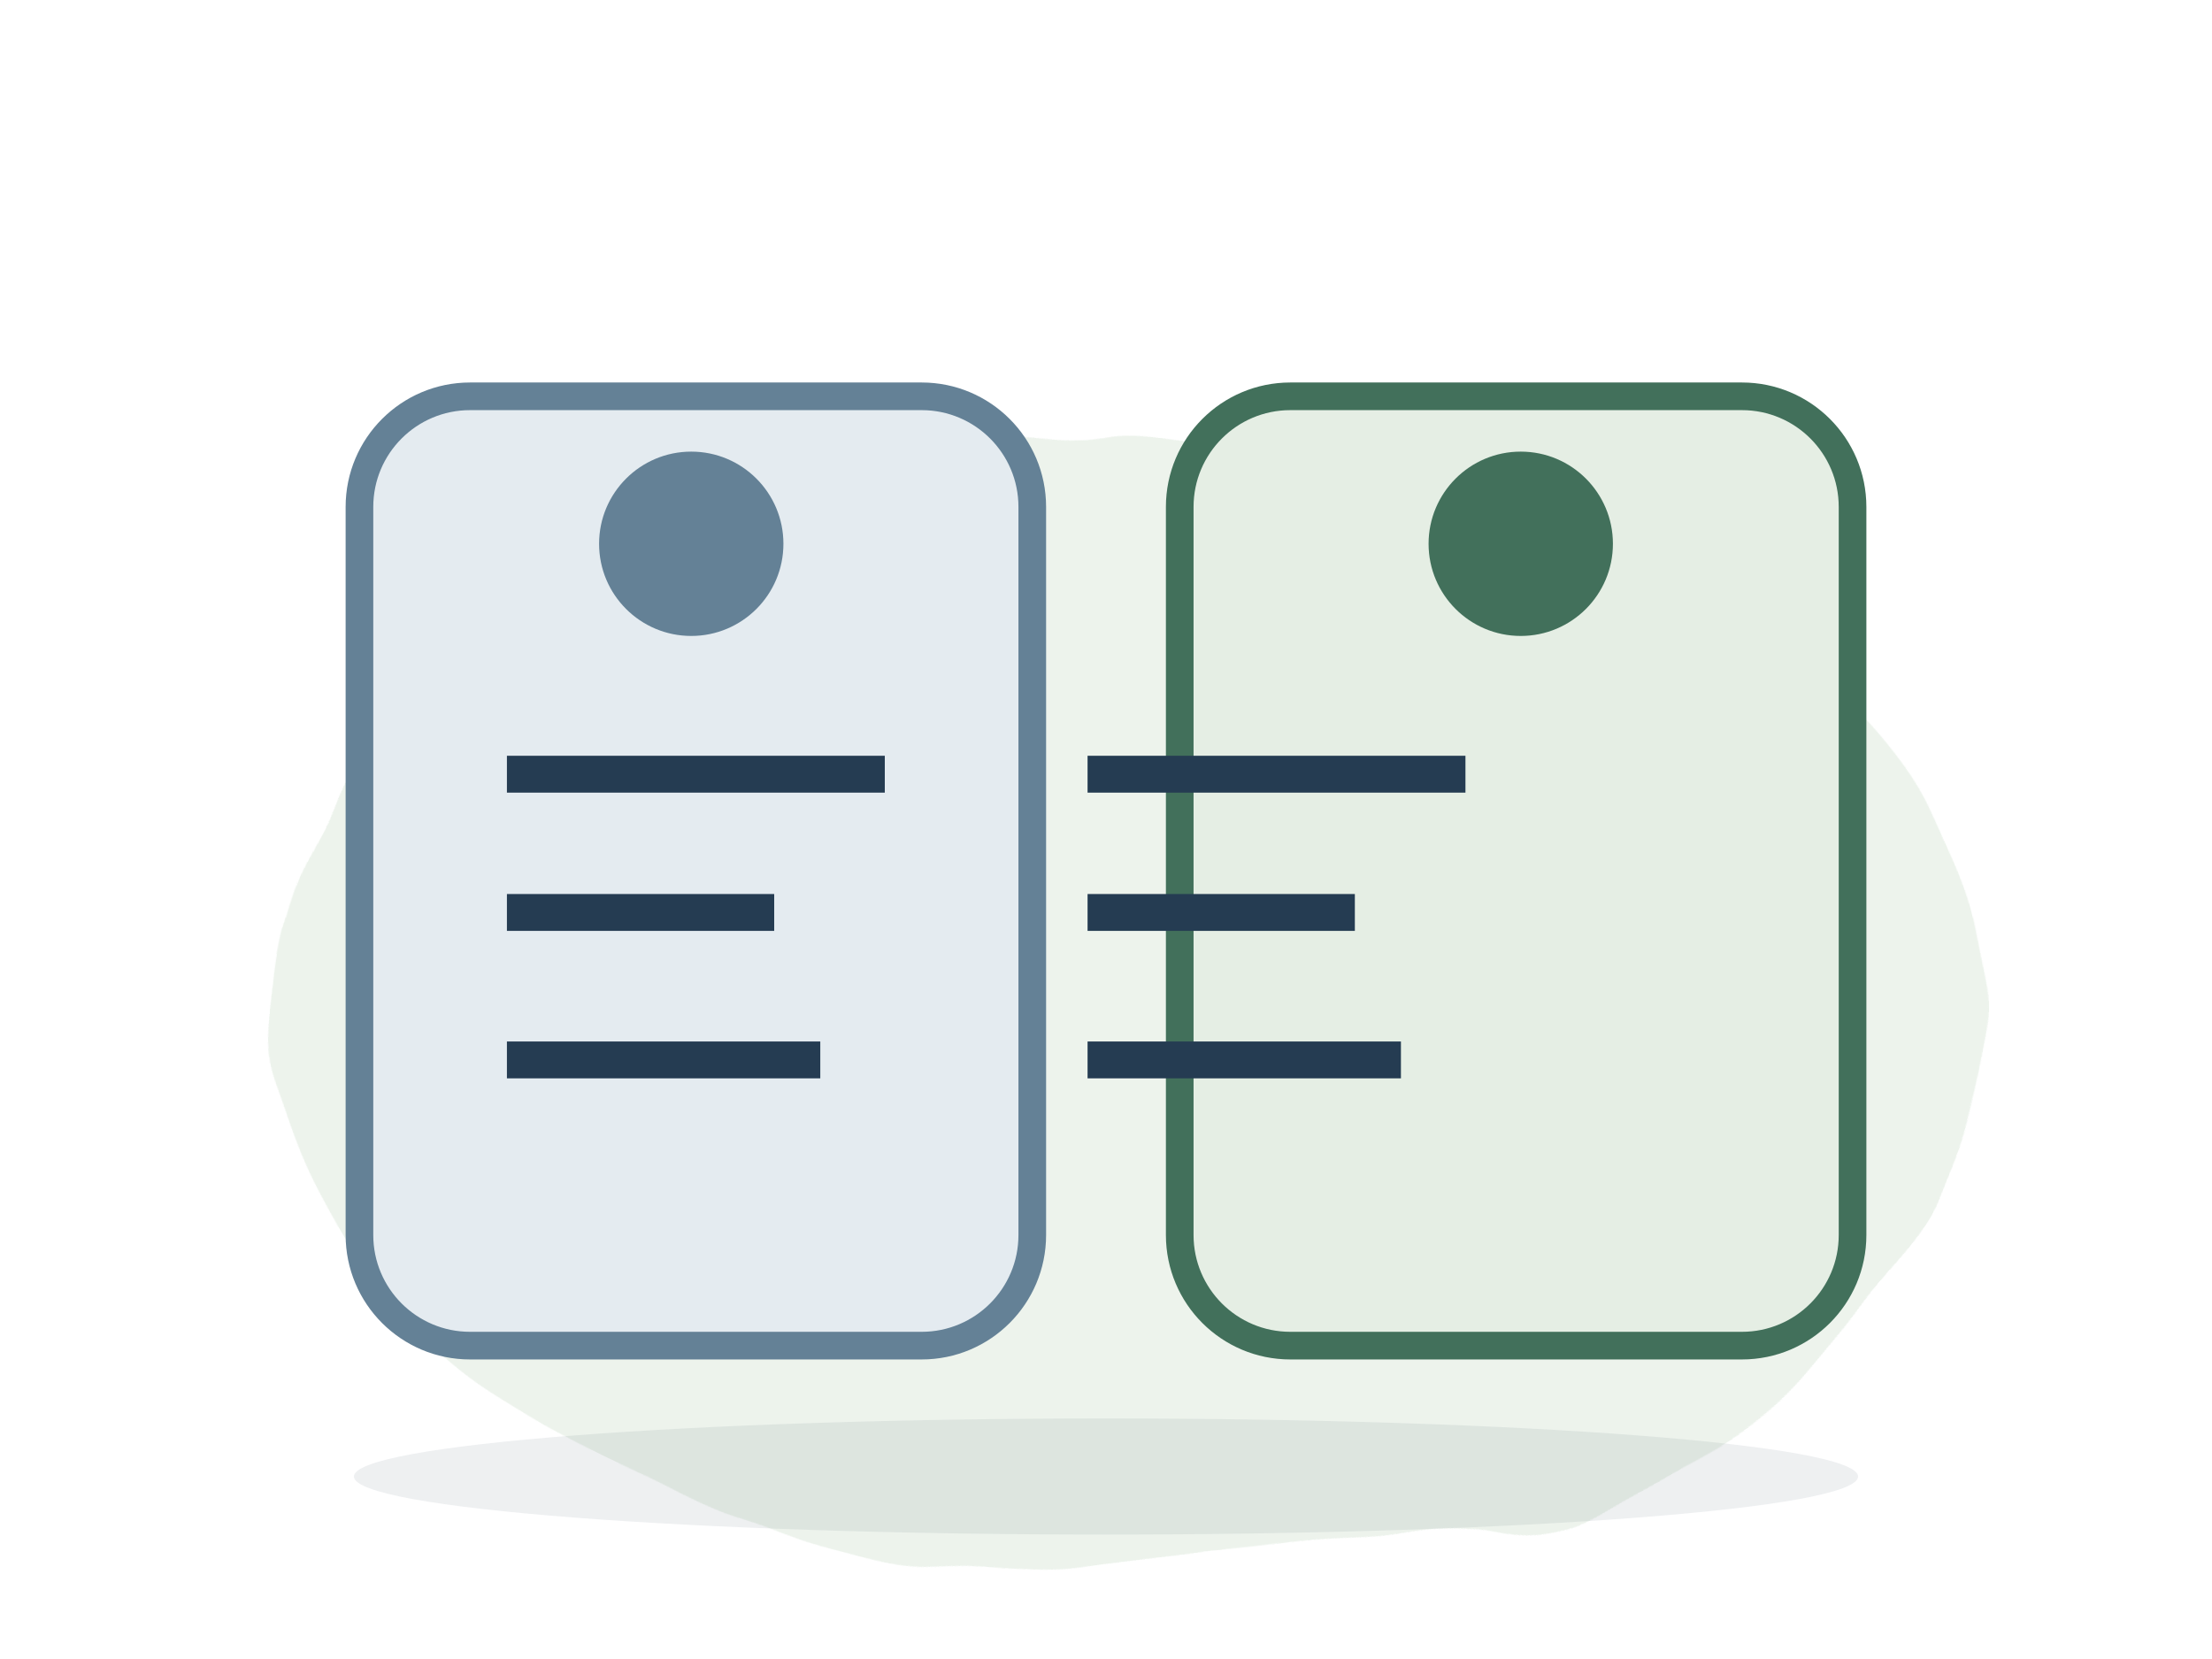
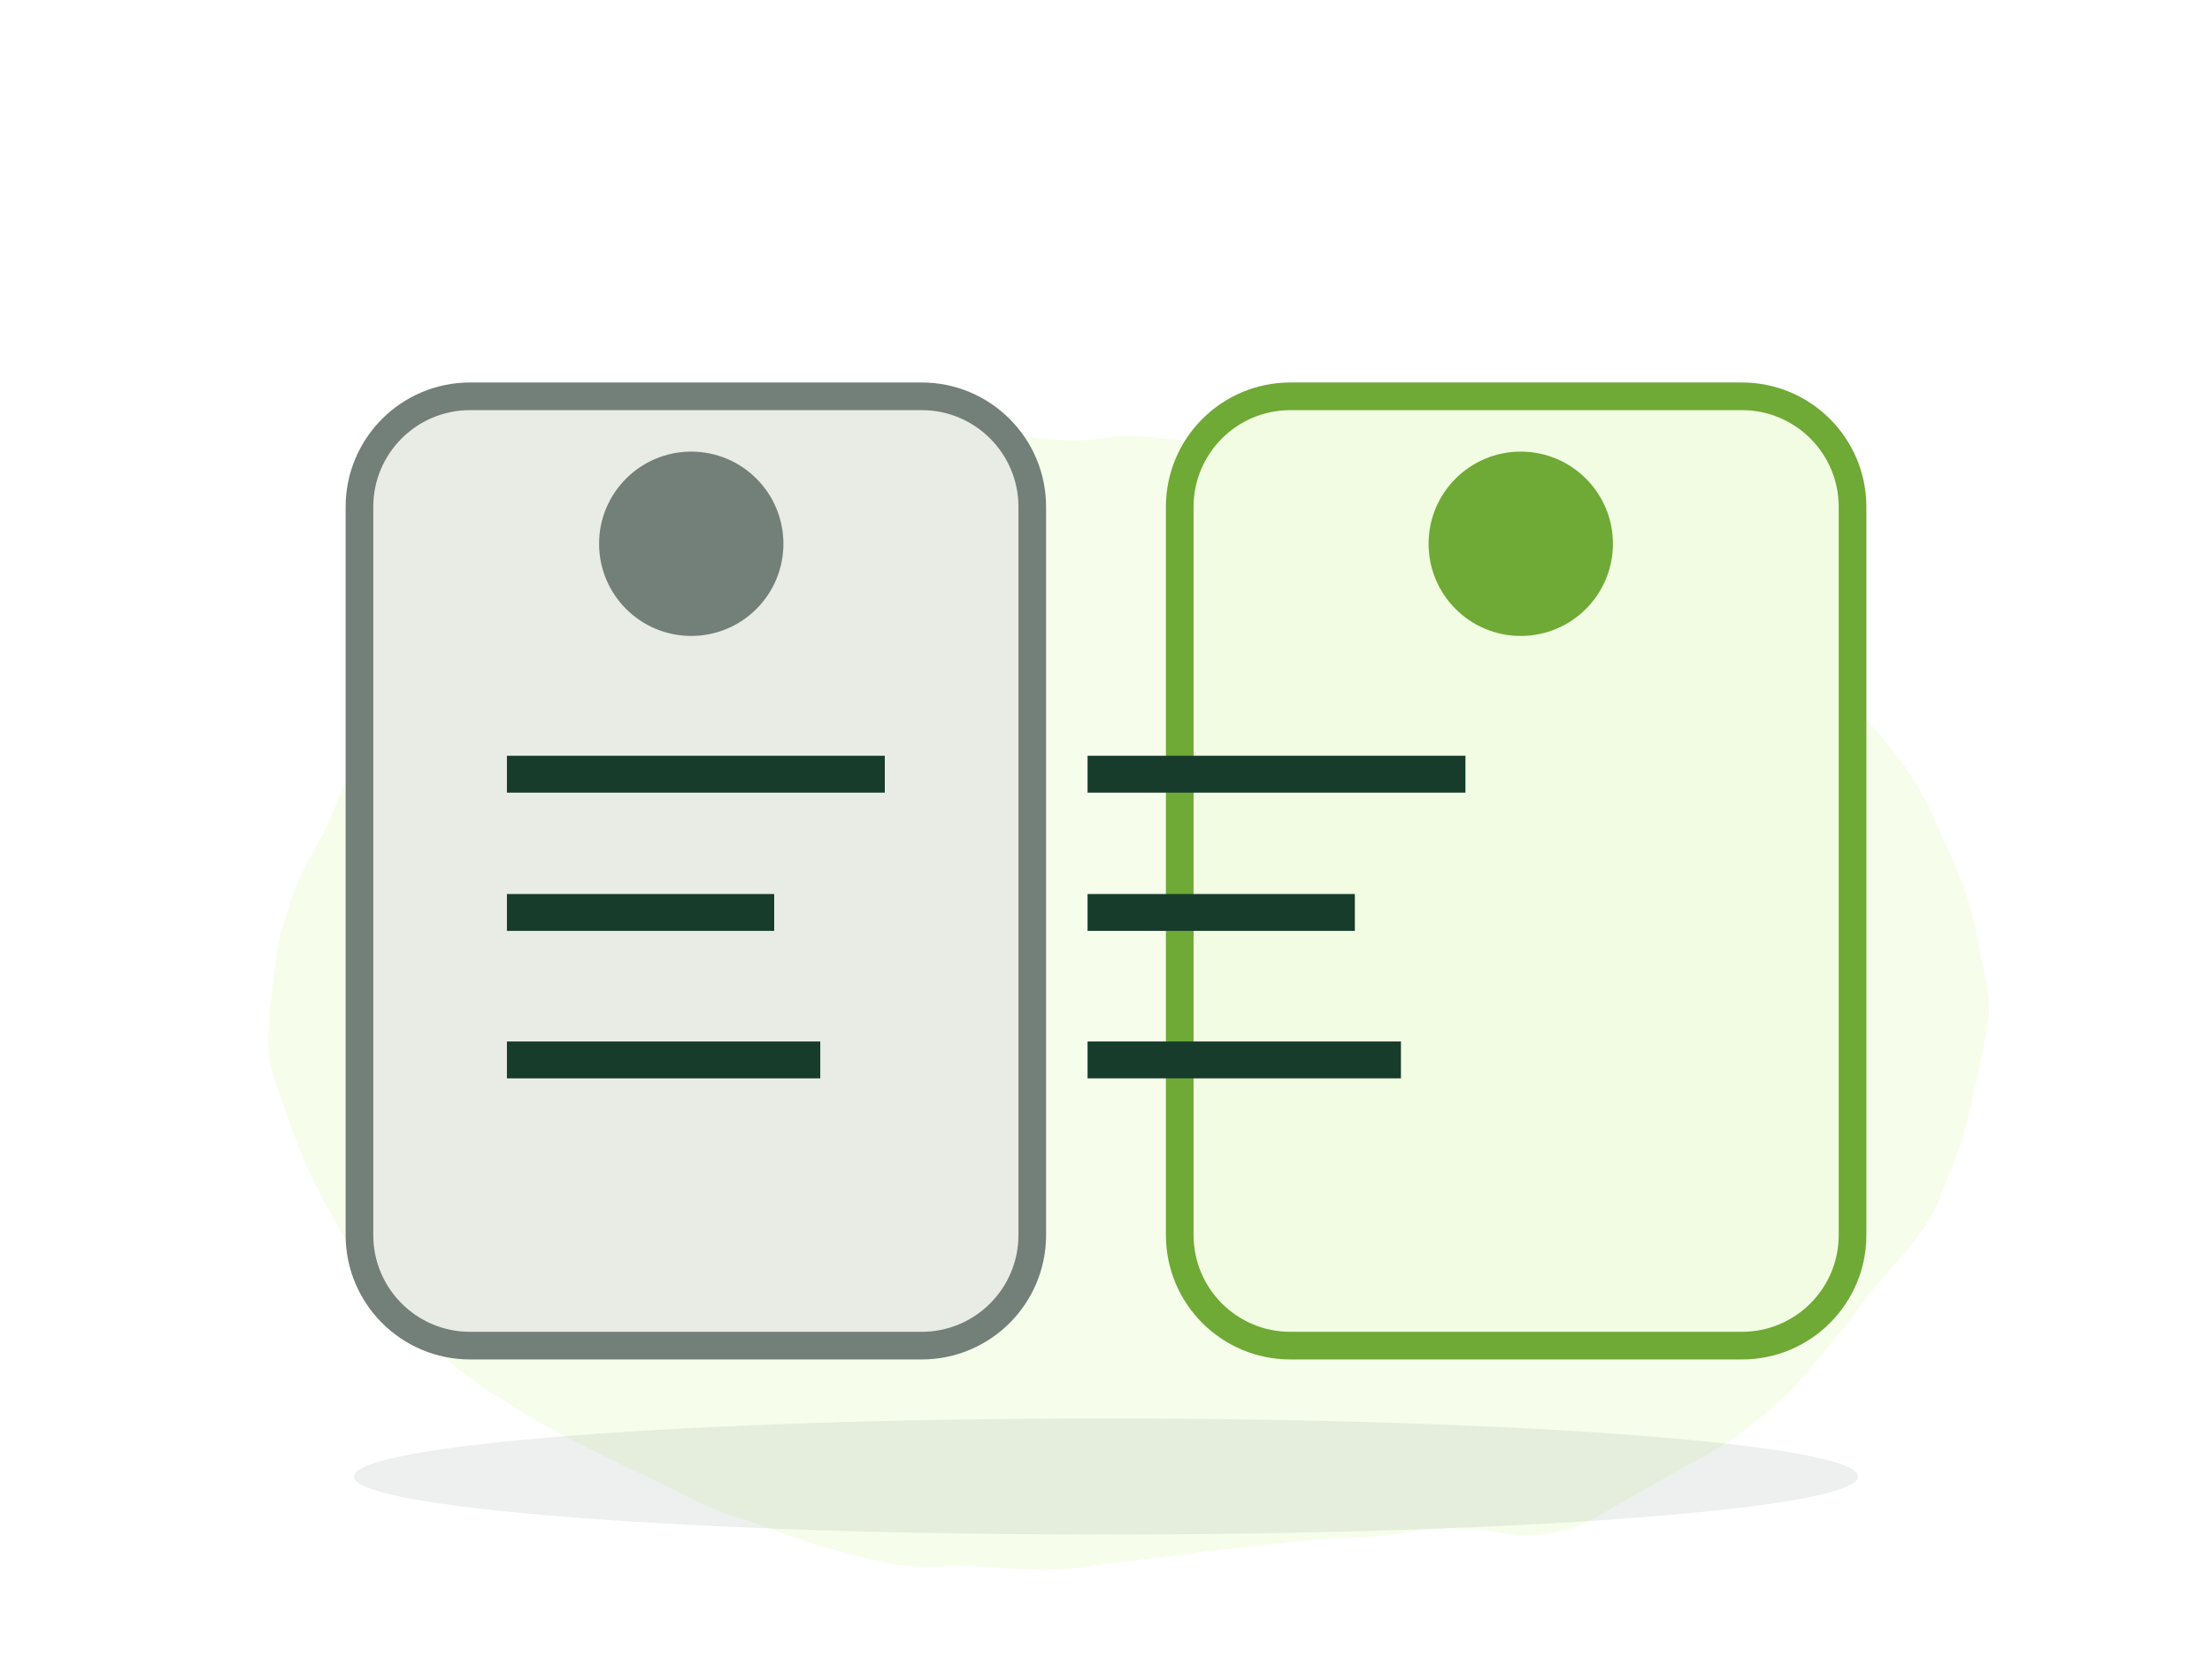
<svg xmlns="http://www.w3.org/2000/svg" width="240" height="180" viewBox="0 0 240 180" aria-hidden="true">
  <defs>
    <filter id="wash">
      <feTurbulence type="fractalNoise" baseFrequency=".025" numOctaves="3" seed="12" />
      <feDisplacementMap in="SourceGraphic" scale="9" />
    </filter>
  </defs>
-   <ellipse cx="122.4" cy="109.8" rx="93.6" ry="61.2" fill="#E5EEE4" opacity=".7" filter="url(#wash)" />
-   <ellipse cx="120.0" cy="160.2" rx="81.6" ry="6.3" fill="#253C52" opacity=".08" />
-   <rect x="39" y="43" width="73" height="103" rx="12" fill="#E4EBF0" stroke="#648196" stroke-width="3" />
-   <rect x="128" y="43" width="73" height="103" rx="12" fill="#E5EEE4" stroke="#42705B" stroke-width="3" />
-   <path d="M55 84h41m-41 15h29m-29 16h34m29-31h41m-41 15h29m-29 16h34" stroke="#253C52" stroke-width="4" />
-   <circle cx="75" cy="59" r="10" fill="#648196" />
-   <circle cx="165" cy="59" r="10" fill="#42705B" />
+   <ellipse cx="122.4" cy="109.8" rx="93.6" ry="61.2" fill="#F2FCE2" opacity=".7" filter="url(#wash)" />
+   <ellipse cx="120.0" cy="160.2" rx="81.6" ry="6.3" fill="#173C2C" opacity=".08" />
+   <rect x="39" y="43" width="73" height="103" rx="12" fill="#E9ECE5" stroke="#738079" stroke-width="3" />
+   <rect x="128" y="43" width="73" height="103" rx="12" fill="#F2FCE2" stroke="#6FA936" stroke-width="3" />
+   <path d="M55 84h41m-41 15h29m-29 16h34m29-31h41m-41 15h29m-29 16h34" stroke="#173C2C" stroke-width="4" />
+   <circle cx="75" cy="59" r="10" fill="#738079" />
+   <circle cx="165" cy="59" r="10" fill="#6FA936" />
</svg>
